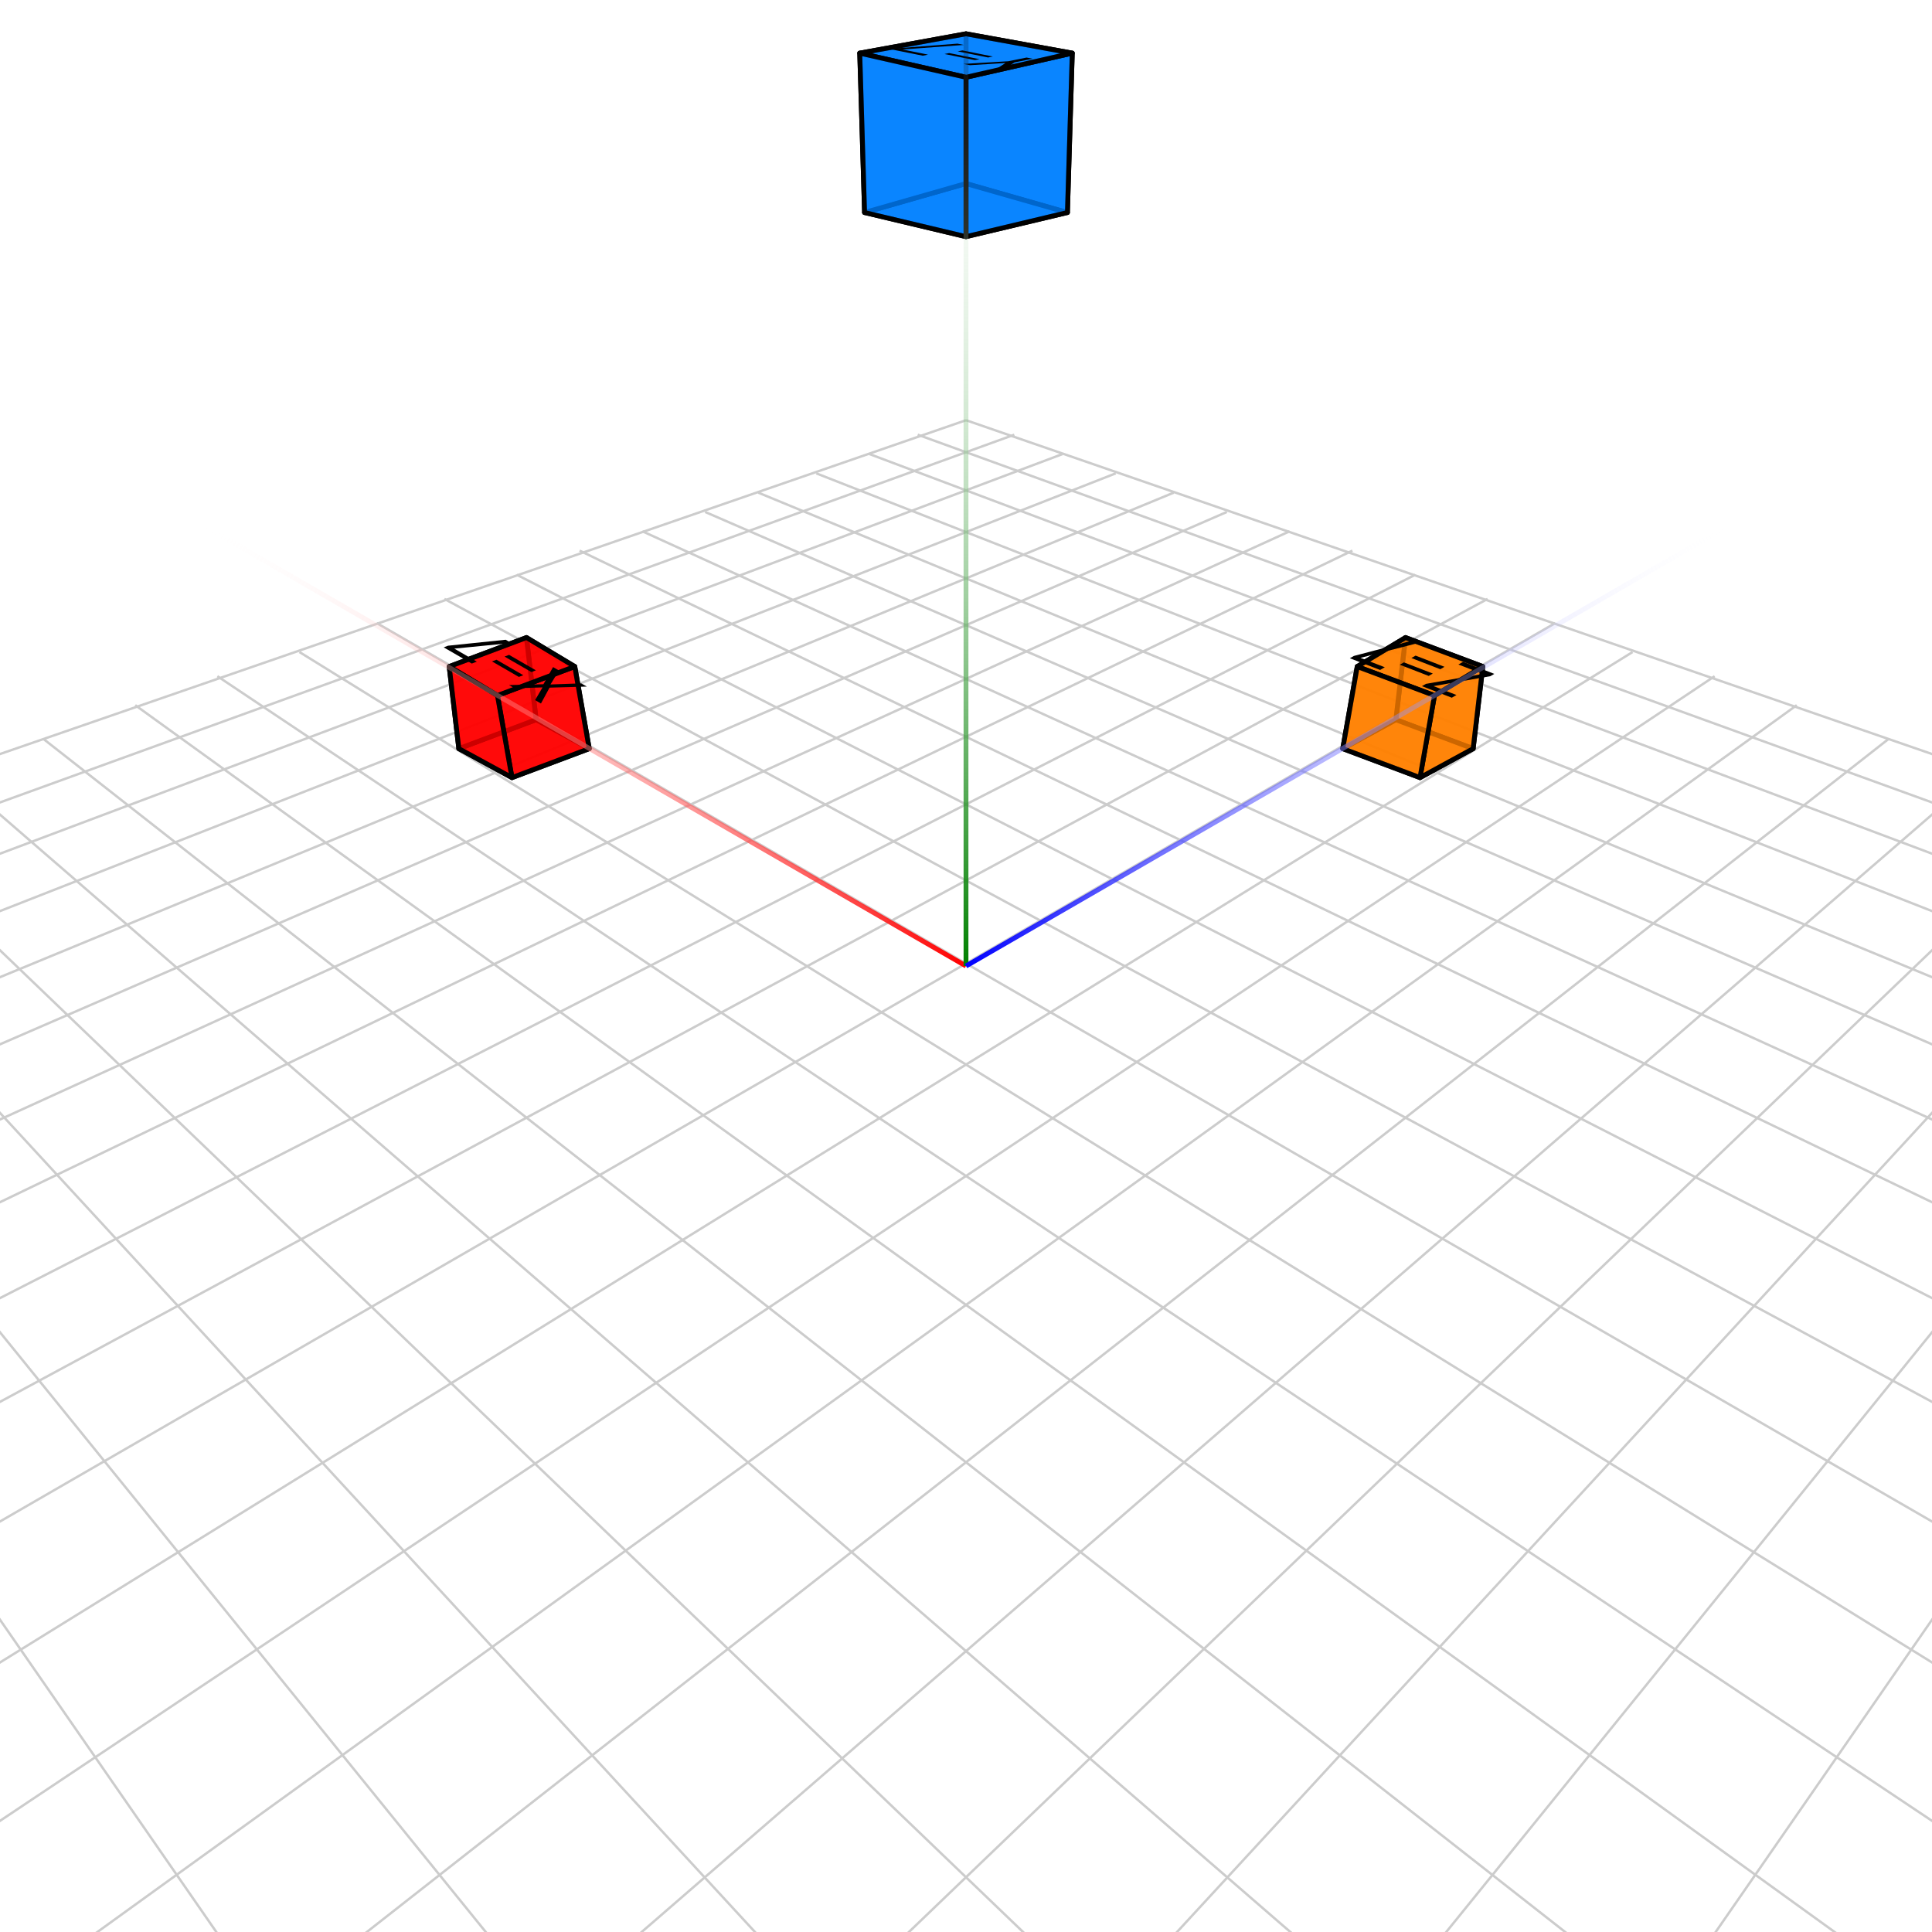
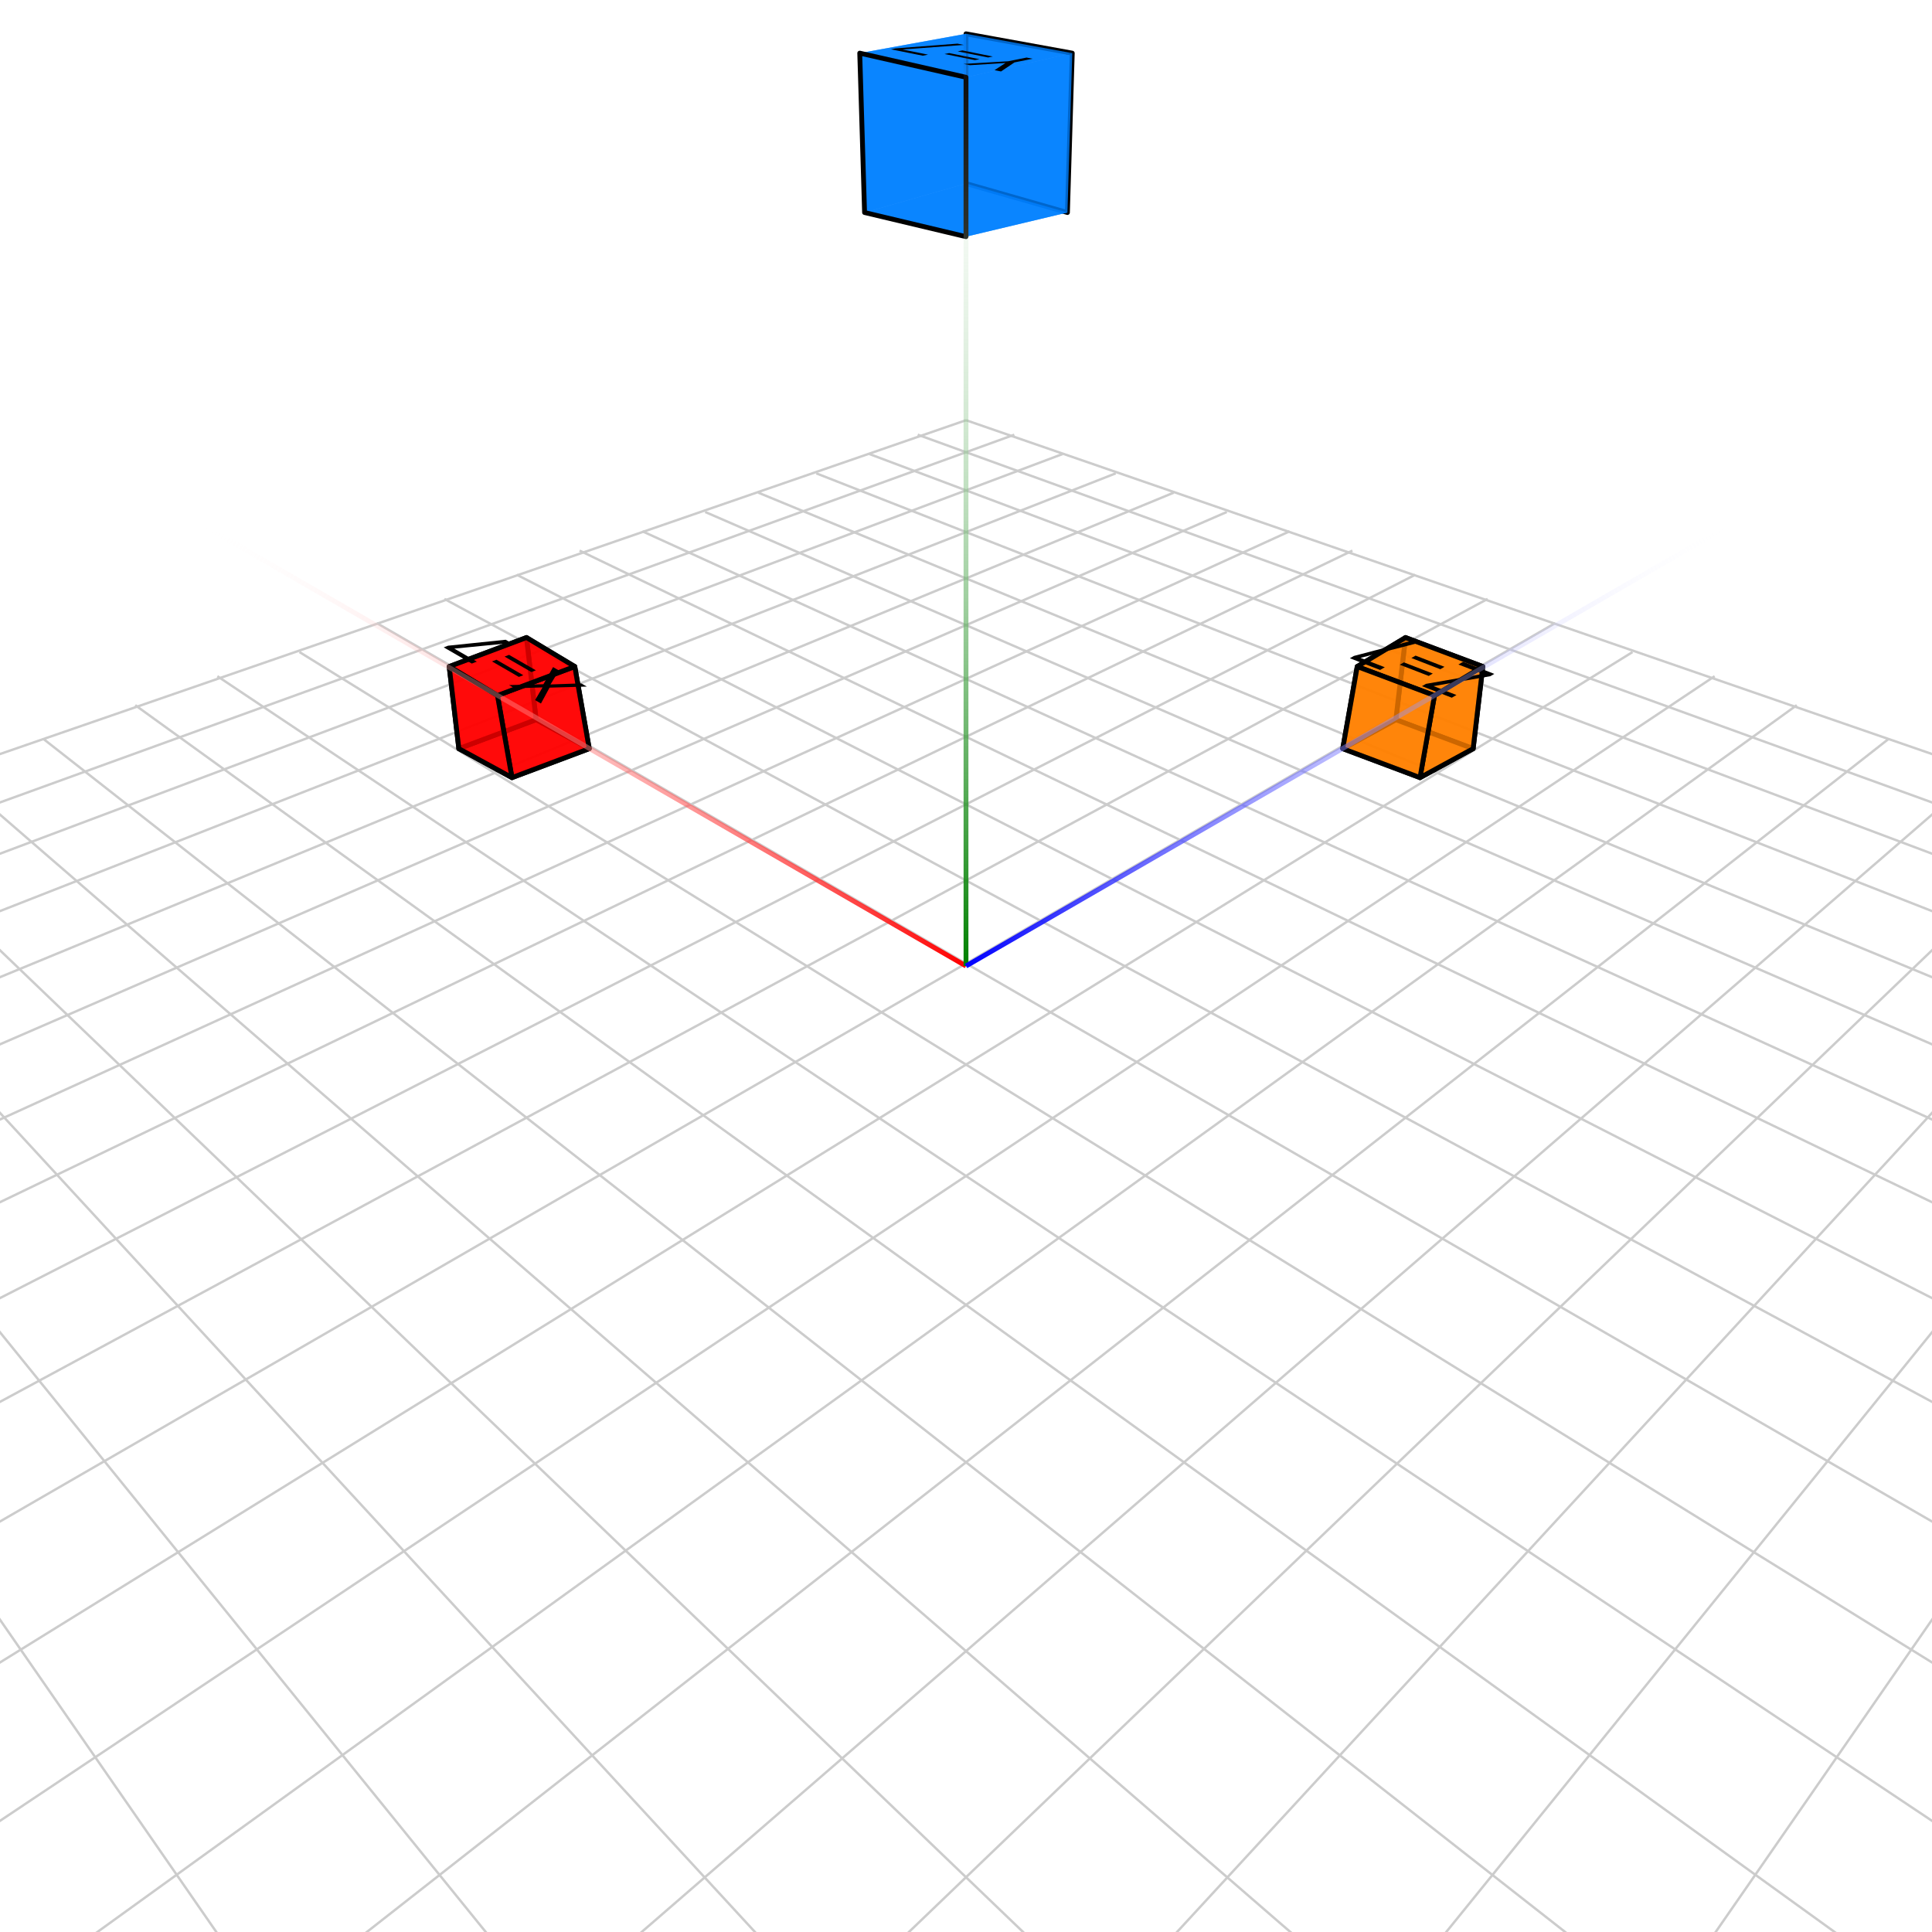
<svg xmlns="http://www.w3.org/2000/svg" width="400" height="400" viewBox="-200 -200 400 400">
  <rect x="-200" y="-200" width="400" height="400" fill="white" />
  <g stroke="#ccc" stroke-width="0.5">
    <line x1="0" y1="566" x2="327" y2="0" />
    <line x1="0" y1="566" x2="-327" y2="0" />
    <line x1="-45" y1="489" x2="300" y2="-9" />
    <line x1="45" y1="489" x2="-300" y2="-9" />
    <line x1="-82" y1="424" x2="276" y2="-18" />
    <line x1="82" y1="424" x2="-276" y2="-18" />
    <line x1="-113" y1="370" x2="252" y2="-26" />
    <line x1="113" y1="370" x2="-252" y2="-26" />
    <line x1="-140" y1="323" x2="231" y2="-33" />
    <line x1="140" y1="323" x2="-231" y2="-33" />
    <line x1="-163" y1="283" x2="210" y2="-40" />
    <line x1="163" y1="283" x2="-210" y2="-40" />
    <line x1="-184" y1="247" x2="191" y2="-47" />
    <line x1="184" y1="247" x2="-191" y2="-47" />
    <line x1="-202" y1="216" x2="172" y2="-54" />
    <line x1="202" y1="216" x2="-172" y2="-54" />
    <line x1="-218" y1="189" x2="155" y2="-60" />
    <line x1="218" y1="189" x2="-155" y2="-60" />
    <line x1="-232" y1="164" x2="138" y2="-65" />
    <line x1="232" y1="164" x2="-138" y2="-65" />
    <line x1="-245" y1="141" x2="122" y2="-71" />
    <line x1="245" y1="141" x2="-122" y2="-71" />
    <line x1="-257" y1="121" x2="108" y2="-76" />
    <line x1="257" y1="121" x2="-108" y2="-76" />
    <line x1="-267" y1="103" x2="93" y2="-81" />
    <line x1="267" y1="103" x2="-93" y2="-81" />
    <line x1="-277" y1="86" x2="80" y2="-86" />
    <line x1="277" y1="86" x2="-80" y2="-86" />
    <line x1="-286" y1="71" x2="67" y2="-90" />
    <line x1="286" y1="71" x2="-67" y2="-90" />
    <line x1="-294" y1="57" x2="54" y2="-94" />
    <line x1="294" y1="57" x2="-54" y2="-94" />
    <line x1="-301" y1="44" x2="43" y2="-98" />
    <line x1="301" y1="44" x2="-43" y2="-98" />
    <line x1="-308" y1="31" x2="31" y2="-102" />
    <line x1="308" y1="31" x2="-31" y2="-102" />
    <line x1="-315" y1="20" x2="20" y2="-106" />
    <line x1="315" y1="20" x2="-20" y2="-106" />
    <line x1="-321" y1="10" x2="10" y2="-110" />
    <line x1="321" y1="10" x2="-10" y2="-110" />
    <line x1="-327" y1="0" x2="0" y2="-113" />
    <line x1="327" y1="0" x2="0" y2="-113" />
  </g>
  <g stroke="#000" stroke-width="1" stroke-linecap="round" stroke-linejoin="round">
    <polygon fill="rgba(255,128,0,0.8)" points="105,-45 107,-62 91,-68 89,-51" />
    <polygon fill="rgba(255,128,0,0.8)" points="94,-39 78,-45 89,-51 105,-45" />
    <polygon fill="rgba(255,128,0,0.8)" points="78,-45 81,-62 91,-68 89,-51" />
    <polygon fill="rgba(255,128,0,0.8)" points="94,-39 97,-56 107,-62 105,-45" />
    <polygon fill="rgba(255,128,0,0.8)" points="97,-56 81,-62 91,-68 107,-62" />
    <polygon fill="rgba(255,128,0,0.8)" points="94,-39 78,-45 81,-62 97,-56" />
    <polygon fill="rgba(0,128,255,0.8)" points="21,-156 22,-189 0,-193 0,-162" />
+     <polygon fill="rgba(0,128,255,0.8)" stroke="none" points="0,-162 0,-162 21,-156 21,-156" />
+     <polygon fill="rgba(0,128,255,0.8)" stroke="none" points="0,-193 0,-193 0,-162 0,-162" />
+     <polygon fill="rgba(0,128,255,0.8)" stroke="none" points="22,-189 22,-189 21,-156 21,-156" />
+     <polygon fill="rgba(0,128,255,0.8)" stroke="none" points="0,-193 0,-193 22,-189 22,-189" />
    <polygon fill="rgba(255,0,0,0.8)" points="-78,-45 -81,-62 -91,-68 -89,-51" />
    <polygon fill="rgba(255,0,0,0.8)" points="-94,-39 -105,-45 -89,-51 -78,-45" />
    <polygon fill="rgba(255,0,0,0.8)" points="-105,-45 -107,-62 -91,-68 -89,-51" />
    <polygon fill="rgba(255,0,0,0.8)" points="-94,-39 -97,-56 -81,-62 -78,-45" />
    <polygon fill="rgba(255,0,0,0.8)" points="-97,-56 -107,-62 -91,-68 -81,-62" />
-     <polygon fill="rgba(0,128,255,0.8)" points="0,-151 -21,-156 0,-162 21,-156" />
-     <polygon fill="rgba(0,128,255,0.8)" points="-21,-156 -22,-189 0,-193 0,-162" />
-     <polygon fill="rgba(0,128,255,0.8)" points="0,-151 0,-184 22,-189 21,-156" />
-     <polygon fill="rgba(0,128,255,0.8)" points="0,-184 -22,-189 0,-193 22,-189" />
+     <polygon fill="rgba(0,128,255,0.8)" stroke="none" points="0,-151 -21,-156 0,-162 21,-156 21,-156" />
+     <polygon fill="rgba(0,128,255,0.8)" stroke="none" points="-21,-156 -22,-189 0,-193 0,-162" />
+     <polygon fill="rgba(0,128,255,0.8)" stroke="none" points="0,-151 0,-184 22,-189 21,-156 21,-156" />
+     <polygon fill="rgba(0,128,255,0.8)" stroke="none" points="0,-184 -22,-189 0,-193 22,-189" />
+     <polygon fill="rgba(0,128,255,0.8)" points="0,-151 -21,-156 -22,-189 0,-184" />
    <polygon fill="rgba(255,0,0,0.8)" points="-94,-39 -105,-45 -107,-62 -97,-56" />
-     <polygon fill="rgba(0,128,255,0.8)" points="0,-151 -21,-156 -22,-189 0,-184" />
  </g>
-   <g font-family="sans-serif" font-size="14" text-anchor="middle" dominant-baseline="central" transform="matrix(-0.8650945 -0.4994626 0.9320238 -0.3608464 -93.98832 -61.90998)">
+   <g font-family="sans-serif" font-size="14" text-anchor="middle" dominant-baseline="central" transform="matrix(-0.8650945 -0.4994626 0.9320238 -0.3608464 -93.98832 -61.90997)">
    <text x="0" y="0" fill="rgba(0,0,0,1)">X=7</text>
  </g>
-   <g font-family="sans-serif" font-size="14" text-anchor="middle" dominant-baseline="central" transform="matrix(-0.9799846 -0.1973701 0.9799846 -0.1973701 0 -188.4685)">
+   <g font-family="sans-serif" font-size="14" text-anchor="middle" dominant-baseline="central" transform="matrix(-0.9799847 -0.1973696 0.9799847 -0.1973696 0 -188.4685)">
    <text x="0" y="0" fill="rgba(0,0,0,1)">Y=7</text>
  </g>
-   <g font-family="sans-serif" font-size="14" text-anchor="middle" dominant-baseline="central" transform="matrix(-0.9320238 -0.3608464 0.8650945 -0.4994626 93.98832 -61.90998)">
+   <g font-family="sans-serif" font-size="14" text-anchor="middle" dominant-baseline="central" transform="matrix(-0.9320238 -0.3608464 0.8650945 -0.4994626 93.98832 -61.90997)">
    <text x="0" y="0" fill="rgba(0,0,0,1)">Z=7</text>
  </g>
  <g stroke-width="1">
    <defs>
      <linearGradient id="axis-grad-0" x1="0" y1="0" x2="-490" y2="-283" gradientUnits="userSpaceOnUse">
        <stop offset="0%" stop-color="red" />
        <stop offset="32.258%" stop-color="rgba(255,255,255,0)" />
        <stop offset="100%" stop-color="rgba(255,255,255,0)" />
      </linearGradient>
      <linearGradient id="axis-grad-1" x1="0" y1="0" x2="0" y2="-566" gradientUnits="userSpaceOnUse">
        <stop offset="0%" stop-color="green" />
        <stop offset="34.483%" stop-color="rgba(255,255,255,0)" />
        <stop offset="100%" stop-color="rgba(255,255,255,0)" />
      </linearGradient>
      <linearGradient id="axis-grad-2" x1="0" y1="0" x2="490" y2="-283" gradientUnits="userSpaceOnUse">
        <stop offset="0%" stop-color="blue" />
        <stop offset="32.258%" stop-color="rgba(255,255,255,0)" />
        <stop offset="100%" stop-color="rgba(255,255,255,0)" />
      </linearGradient>
    </defs>
    <line x1="0" y1="0" x2="-490" y2="-283" stroke="url(#axis-grad-0)" />
    <line x1="0" y1="0" x2="0" y2="-566" stroke="url(#axis-grad-1)" />
    <line x1="0" y1="0" x2="490" y2="-283" stroke="url(#axis-grad-2)" />
  </g>
</svg>
